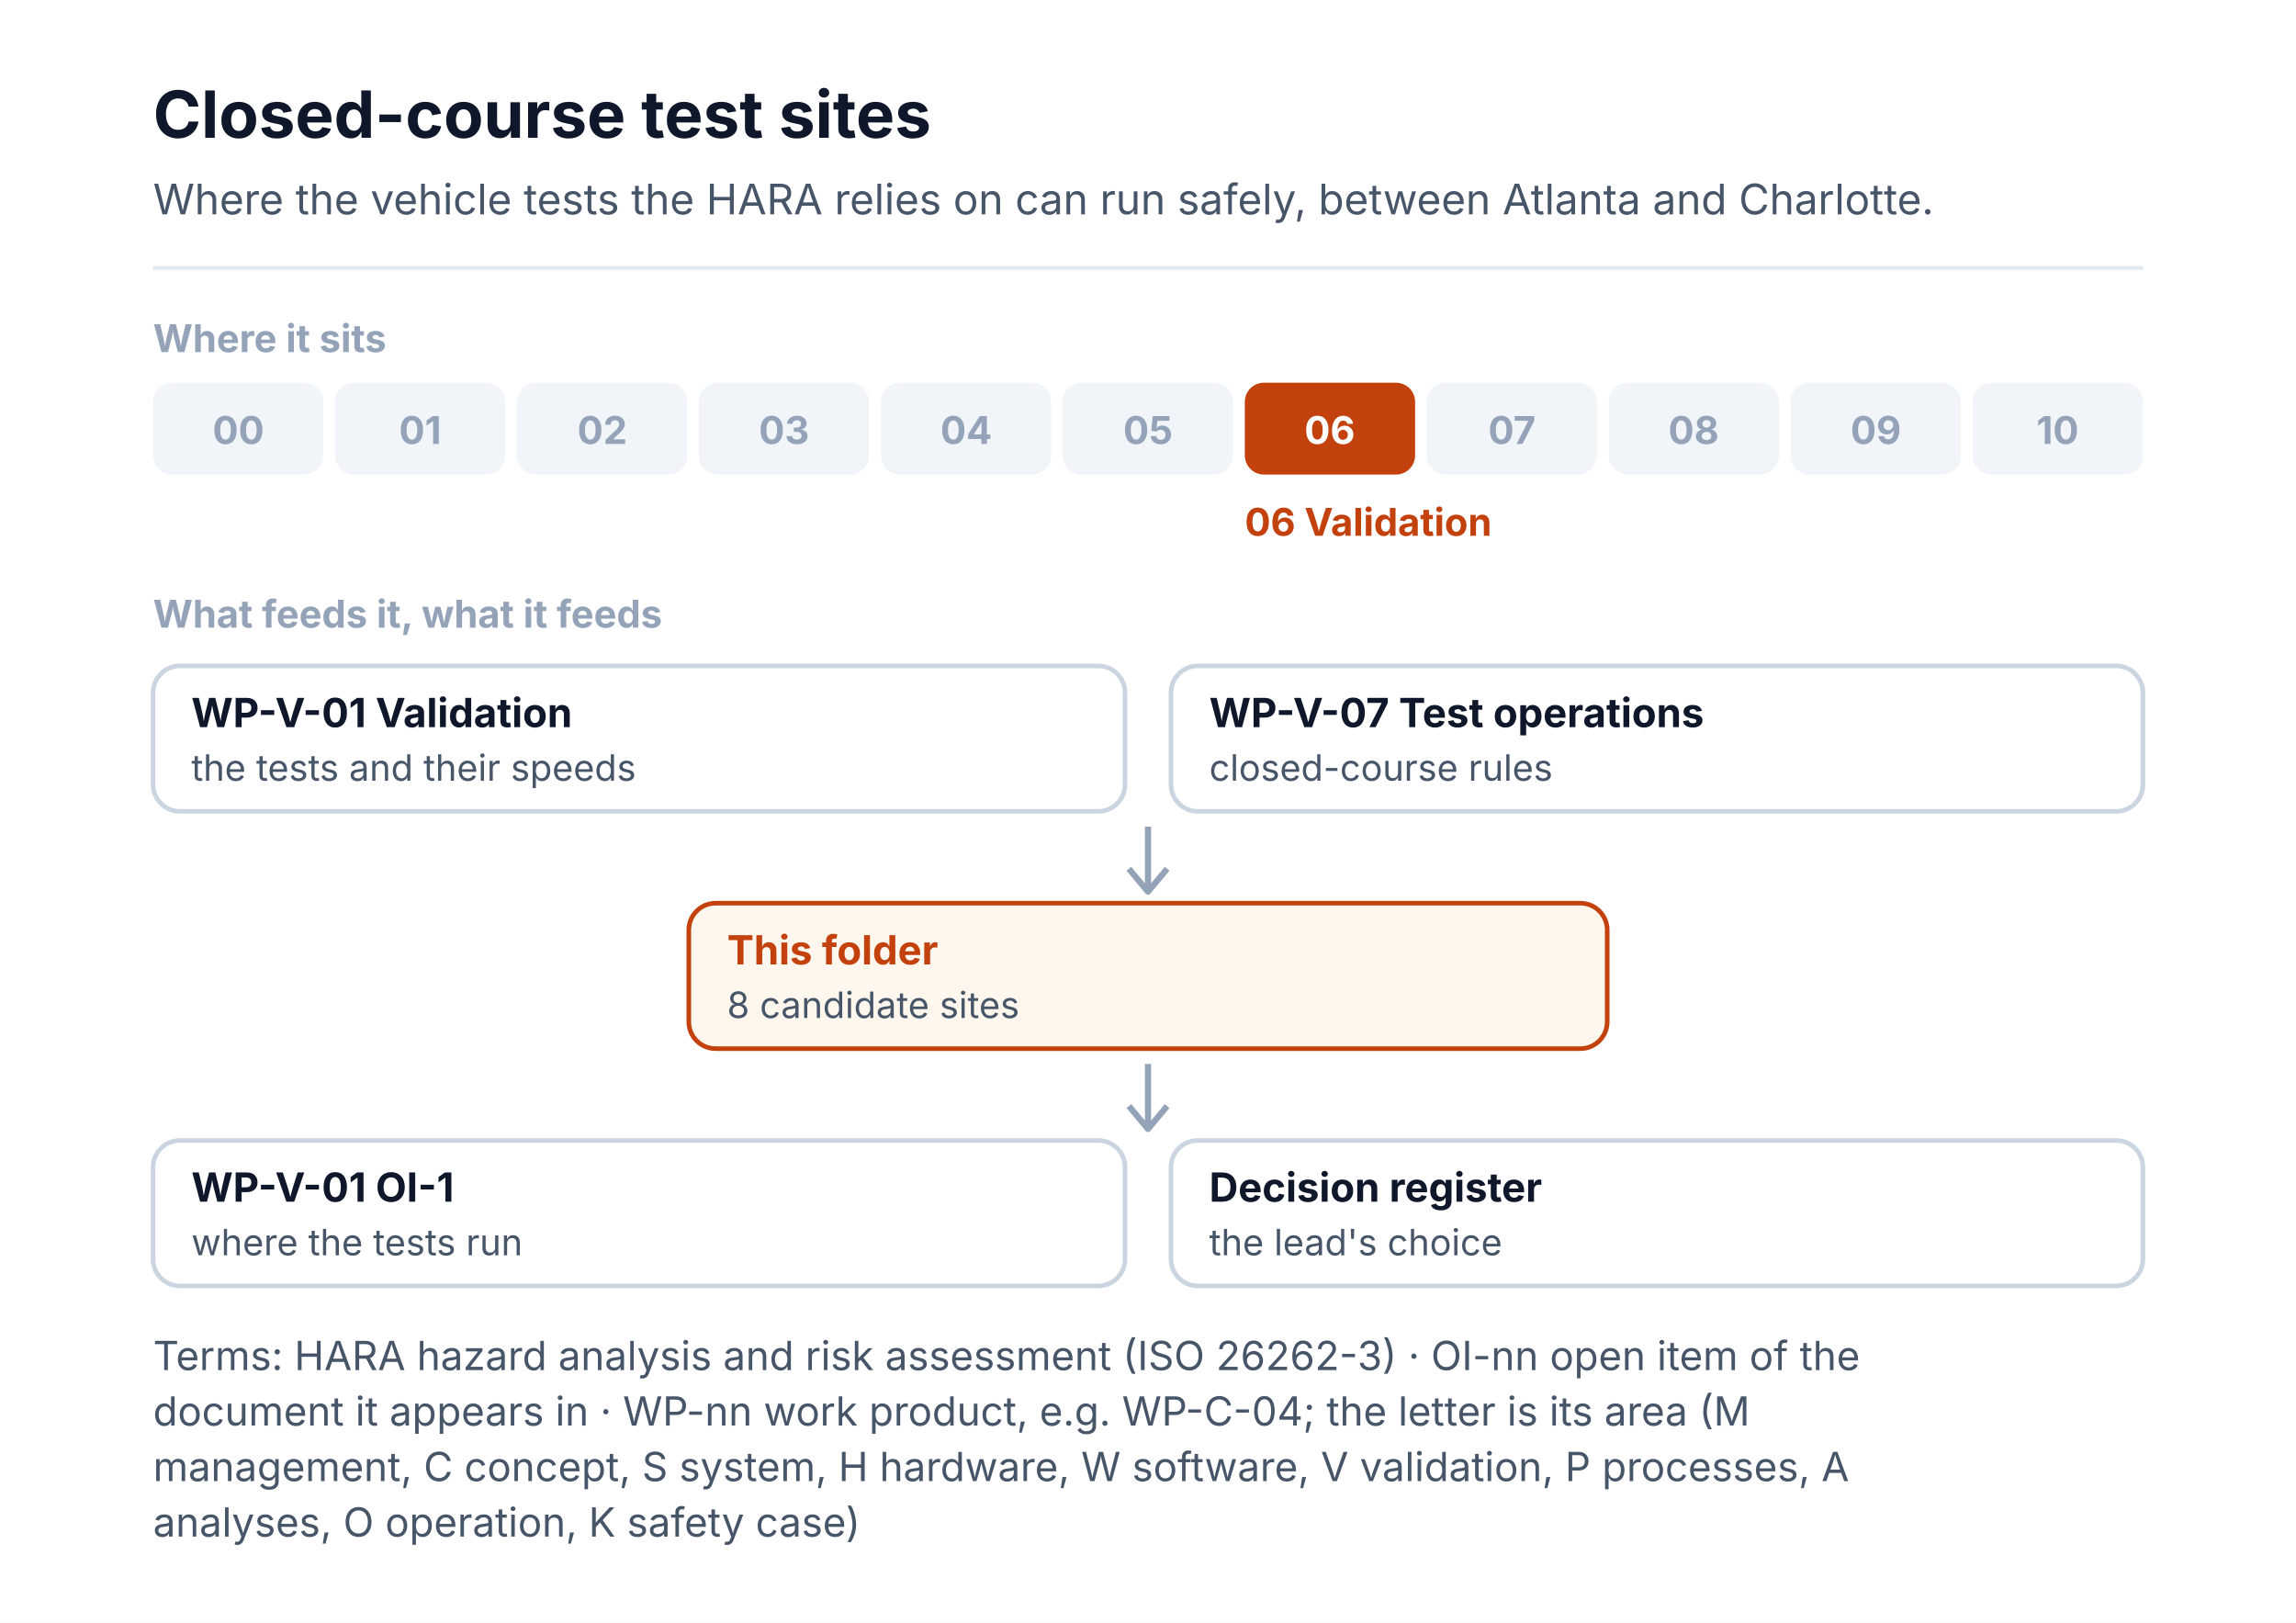
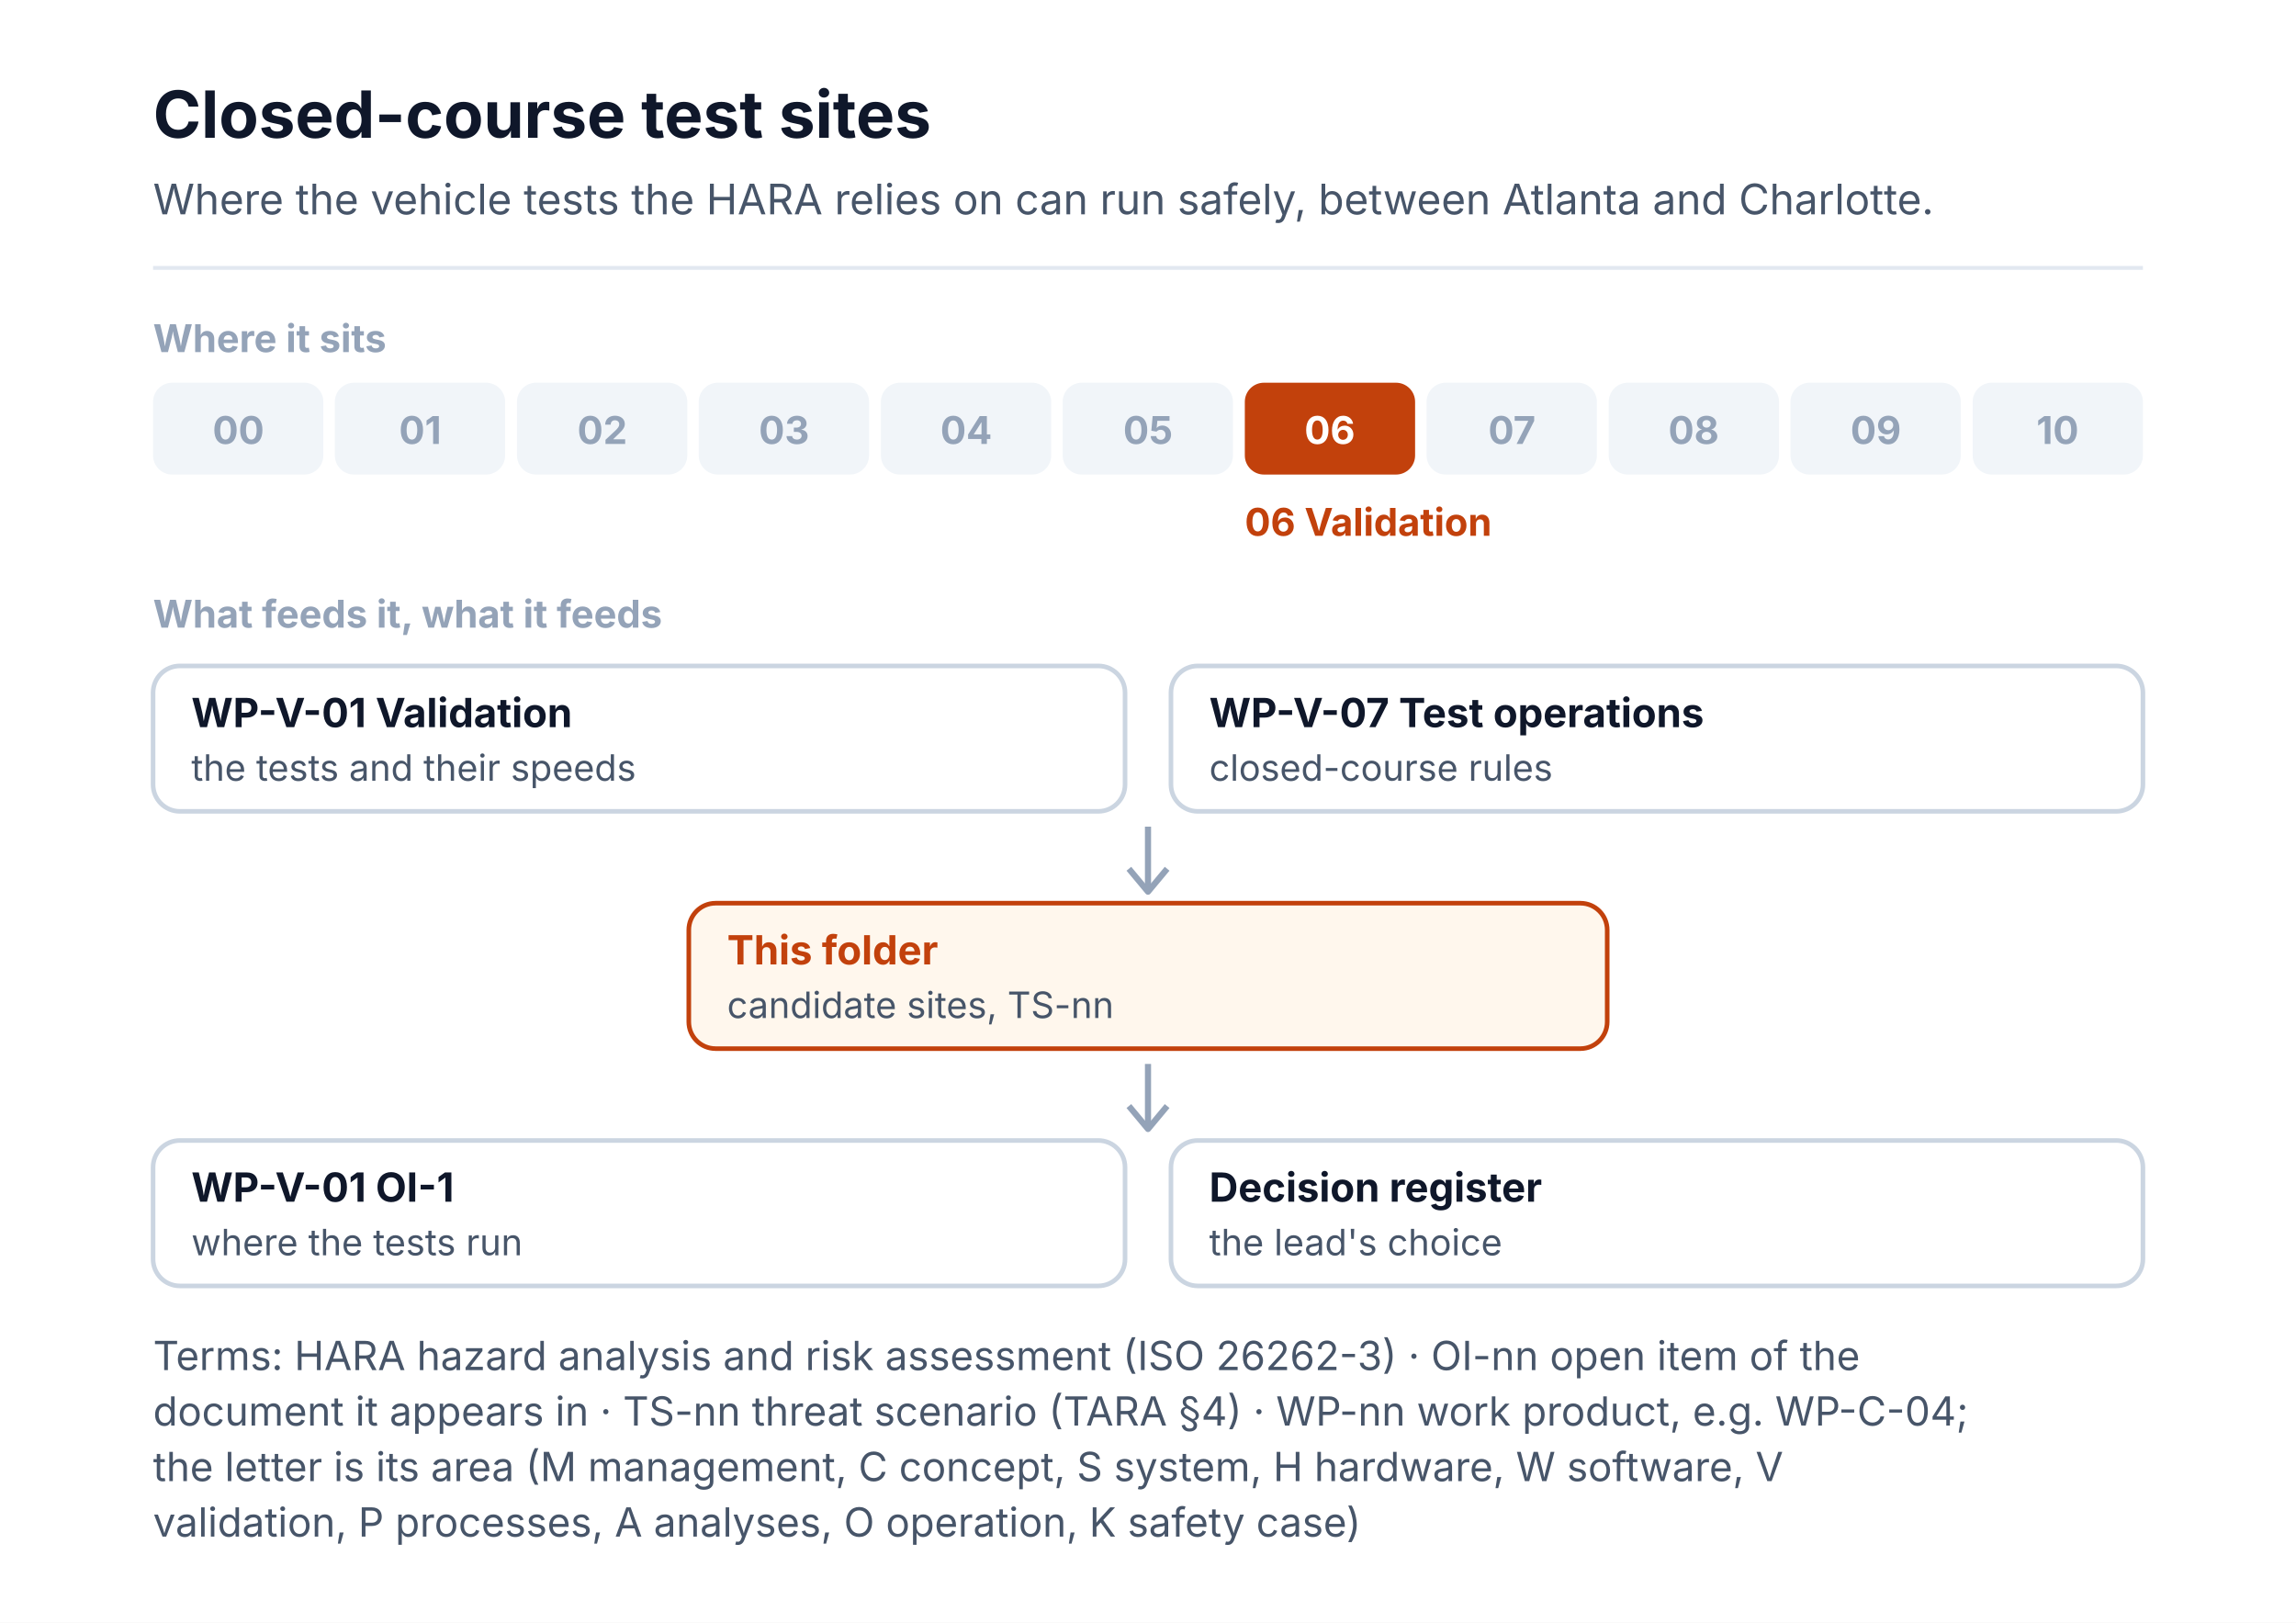
<svg xmlns="http://www.w3.org/2000/svg" width="600" height="424" viewBox="0 0 600 424" font-family="Inter, 'Segoe UI', Helvetica, Arial, sans-serif" role="img">
  <defs>
    <pattern id="hatch" patternUnits="userSpaceOnUse" width="6" height="6" patternTransform="rotate(45)">
      <rect width="6" height="6" fill="#F1F5F9" />
      <line x1="0" y1="0" x2="0" y2="6" stroke="#CBD5E1" stroke-width="2" />
    </pattern>
  </defs>
  <rect x="0" y="0" width="600" height="424" rx="0" fill="#FFFFFF" stroke="none" stroke-width="0" />
  <text x="40" y="36" font-size="17" fill="#0F172A" font-weight="700">Closed-course test sites</text>
  <text x="40" y="56" font-size="11" fill="#475569">Where the vehicle tests the HARA relies on can run safely, between Atlanta and Charlotte.</text>
  <line x1="40" y1="70" x2="560" y2="70" stroke="#E2E8F0" stroke-width="1" />
  <text x="40" y="92" font-size="10" fill="#94A3B8" font-weight="700">Where it sits</text>
  <rect x="40" y="100" width="44.5" height="24" rx="5" fill="#F1F5F9" stroke="none" stroke-width="1.2" />
  <text x="62.3" y="116" font-size="10" fill="#94A3B8" font-weight="700" text-anchor="middle">00</text>
  <rect x="87.5" y="100" width="44.5" height="24" rx="5" fill="#F1F5F9" stroke="none" stroke-width="1.2" />
  <text x="109.8" y="116" font-size="10" fill="#94A3B8" font-weight="700" text-anchor="middle">01</text>
  <rect x="135.1" y="100" width="44.5" height="24" rx="5" fill="#F1F5F9" stroke="none" stroke-width="1.2" />
  <text x="157.4" y="116" font-size="10" fill="#94A3B8" font-weight="700" text-anchor="middle">02</text>
  <rect x="182.6" y="100" width="44.5" height="24" rx="5" fill="#F1F5F9" stroke="none" stroke-width="1.2" />
  <text x="204.9" y="116" font-size="10" fill="#94A3B8" font-weight="700" text-anchor="middle">03</text>
  <rect x="230.2" y="100" width="44.5" height="24" rx="5" fill="#F1F5F9" stroke="none" stroke-width="1.2" />
  <text x="252.5" y="116" font-size="10" fill="#94A3B8" font-weight="700" text-anchor="middle">04</text>
  <rect x="277.7" y="100" width="44.5" height="24" rx="5" fill="#F1F5F9" stroke="none" stroke-width="1.2" />
  <text x="300" y="116" font-size="10" fill="#94A3B8" font-weight="700" text-anchor="middle">05</text>
  <rect x="325.3" y="100" width="44.5" height="24" rx="5" fill="#C2410C" stroke="none" stroke-width="1.2" />
  <text x="347.5" y="116" font-size="10" fill="#FFFFFF" font-weight="700" text-anchor="middle">06</text>
  <rect x="372.8" y="100" width="44.5" height="24" rx="5" fill="#F1F5F9" stroke="none" stroke-width="1.2" />
  <text x="395.1" y="116" font-size="10" fill="#94A3B8" font-weight="700" text-anchor="middle">07</text>
  <rect x="420.4" y="100" width="44.5" height="24" rx="5" fill="#F1F5F9" stroke="none" stroke-width="1.2" />
  <text x="442.6" y="116" font-size="10" fill="#94A3B8" font-weight="700" text-anchor="middle">08</text>
  <rect x="467.9" y="100" width="44.5" height="24" rx="5" fill="#F1F5F9" stroke="none" stroke-width="1.2" />
  <text x="490.2" y="116" font-size="10" fill="#94A3B8" font-weight="700" text-anchor="middle">09</text>
  <rect x="515.5" y="100" width="44.5" height="24" rx="5" fill="#F1F5F9" stroke="none" stroke-width="1.2" />
  <text x="537.7" y="116" font-size="10" fill="#94A3B8" font-weight="700" text-anchor="middle">10</text>
  <text x="325.3" y="140" font-size="10" fill="#C2410C" font-weight="700">06 Validation</text>
  <text x="40" y="164" font-size="10" fill="#94A3B8" font-weight="700">What feeds it, what it feeds</text>
  <rect x="40" y="174" width="254" height="38" rx="7" fill="#FFFFFF" stroke="#CBD5E1" stroke-width="1.2" />
  <text x="50" y="190" font-size="10.5" fill="#0F172A" font-weight="700">WP-V-01 Validation</text>
  <text x="50" y="204" font-size="9.5" fill="#475569">the tests and their speeds</text>
  <rect x="306" y="174" width="254" height="38" rx="7" fill="#FFFFFF" stroke="#CBD5E1" stroke-width="1.2" />
  <text x="316" y="190" font-size="10.5" fill="#0F172A" font-weight="700">WP-V-07 Test operations</text>
  <text x="316" y="204" font-size="9.5" fill="#475569">closed-course rules</text>
  <path d="M300.0 216 L300.0 232" stroke="#94A3B8" stroke-width="1.6" fill="none" stroke-linejoin="round" />
  <path d="M295.0 227 L300.0 233 L305.0 227" stroke="#94A3B8" stroke-width="1.6" fill="none" stroke-linejoin="round" />
  <rect x="180" y="236" width="240" height="38" rx="7" fill="#FFF7ED" stroke="#C2410C" stroke-width="1.2" />
  <text x="190" y="252" font-size="10.5" fill="#C2410C" font-weight="700">This folder</text>
-   <text x="190" y="266" font-size="9.5" fill="#475569">8 candidate sites</text>
+   <text x="190" y="266" font-size="9.5" fill="#475569">candidate sites, TS-nn</text>
  <path d="M300.0 278 L300.0 294" stroke="#94A3B8" stroke-width="1.6" fill="none" stroke-linejoin="round" />
  <path d="M295.0 289 L300.0 295 L305.0 289" stroke="#94A3B8" stroke-width="1.6" fill="none" stroke-linejoin="round" />
  <rect x="40" y="298" width="254" height="38" rx="7" fill="#FFFFFF" stroke="#CBD5E1" stroke-width="1.2" />
  <text x="50" y="314" font-size="10.5" fill="#0F172A" font-weight="700">WP-V-01 OI-1</text>
  <text x="50" y="328" font-size="9.5" fill="#475569">where the tests run</text>
  <rect x="306" y="298" width="254" height="38" rx="7" fill="#FFFFFF" stroke="#CBD5E1" stroke-width="1.2" />
  <text x="316" y="314" font-size="10.5" fill="#0F172A" font-weight="700">Decision register</text>
  <text x="316" y="328" font-size="9.5" fill="#475569">the lead's choice</text>
  <g class="terms">
    <text x="40" y="358" font-size="10.5" fill="#475569">Terms: HARA hazard analysis and risk assessment (ISO 26262-3) · OI-nn open item of the</text>
-     <text x="40" y="372.5" font-size="10.5" fill="#475569">document it appears in · WP-nn work product, e.g. WP-C-04; the letter is its area (M</text>
-     <text x="40" y="387" font-size="10.5" fill="#475569">management, C concept, S system, H hardware, W software, V validation, P processes, A</text>
-     <text x="40" y="401.5" font-size="10.5" fill="#475569">analyses, O operation, K safety case)</text>
+     <text x="40" y="372.5" font-size="10.5" fill="#475569">document it appears in · TS-nn threat scenario (TARA §4) · WP-nn work product, e.g. WP-C-04;</text>
+     <text x="40" y="387" font-size="10.5" fill="#475569">the letter is its area (M management, C concept, S system, H hardware, W software, V</text>
+     <text x="40" y="401.5" font-size="10.5" fill="#475569">validation, P processes, A analyses, O operation, K safety case)</text>
  </g>
</svg>
